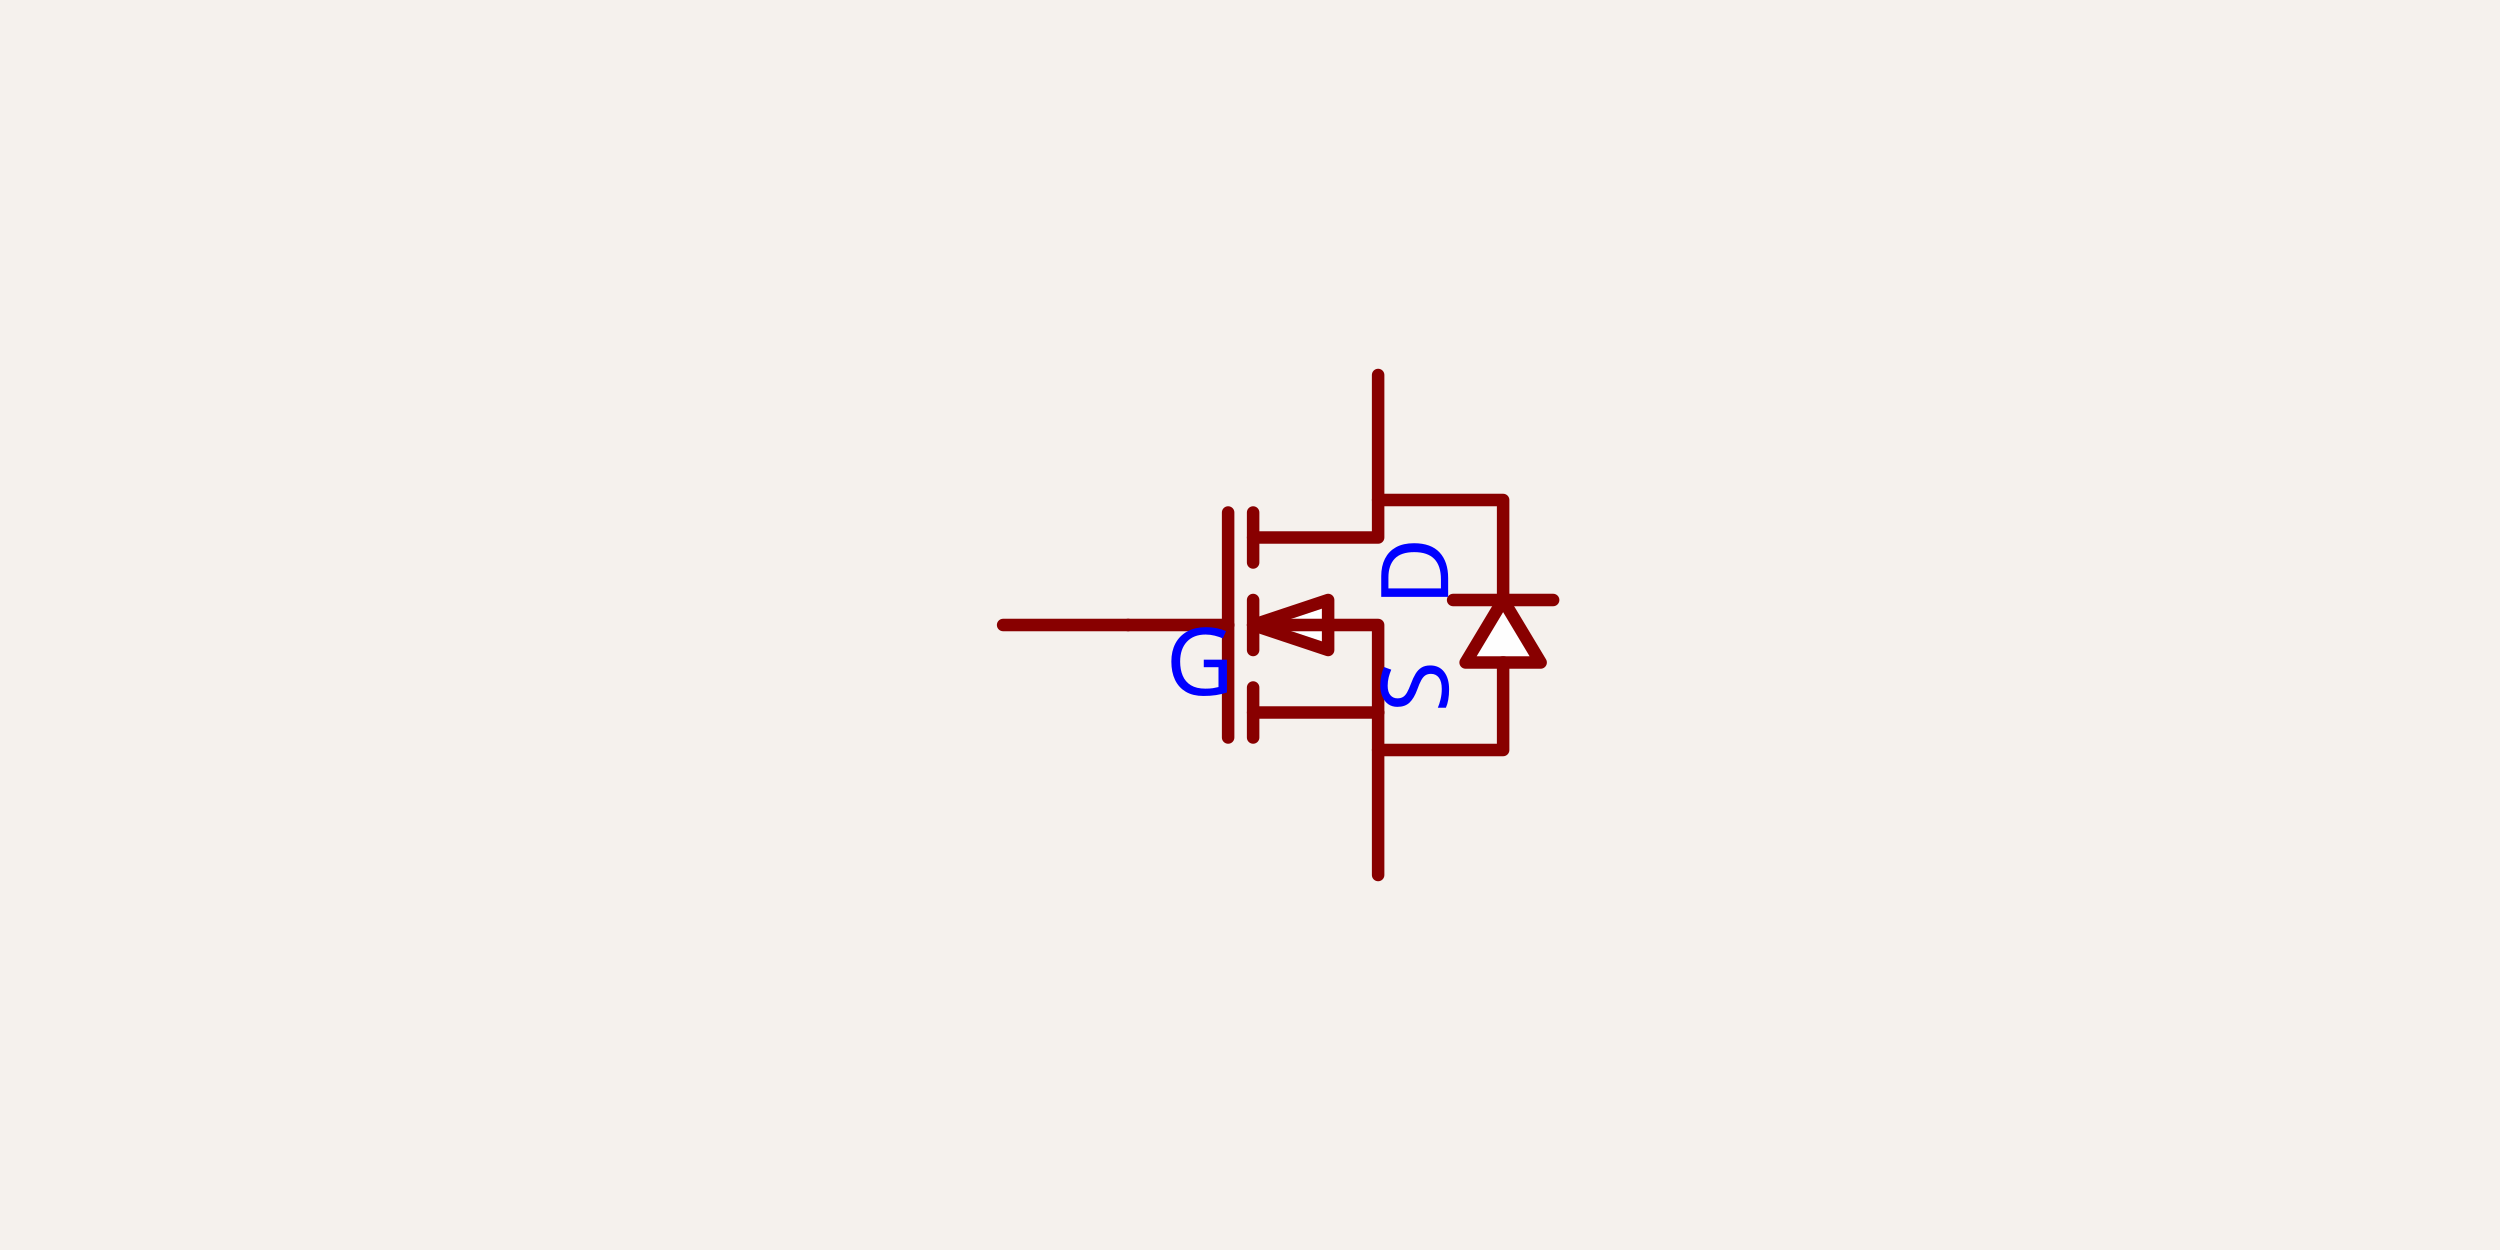
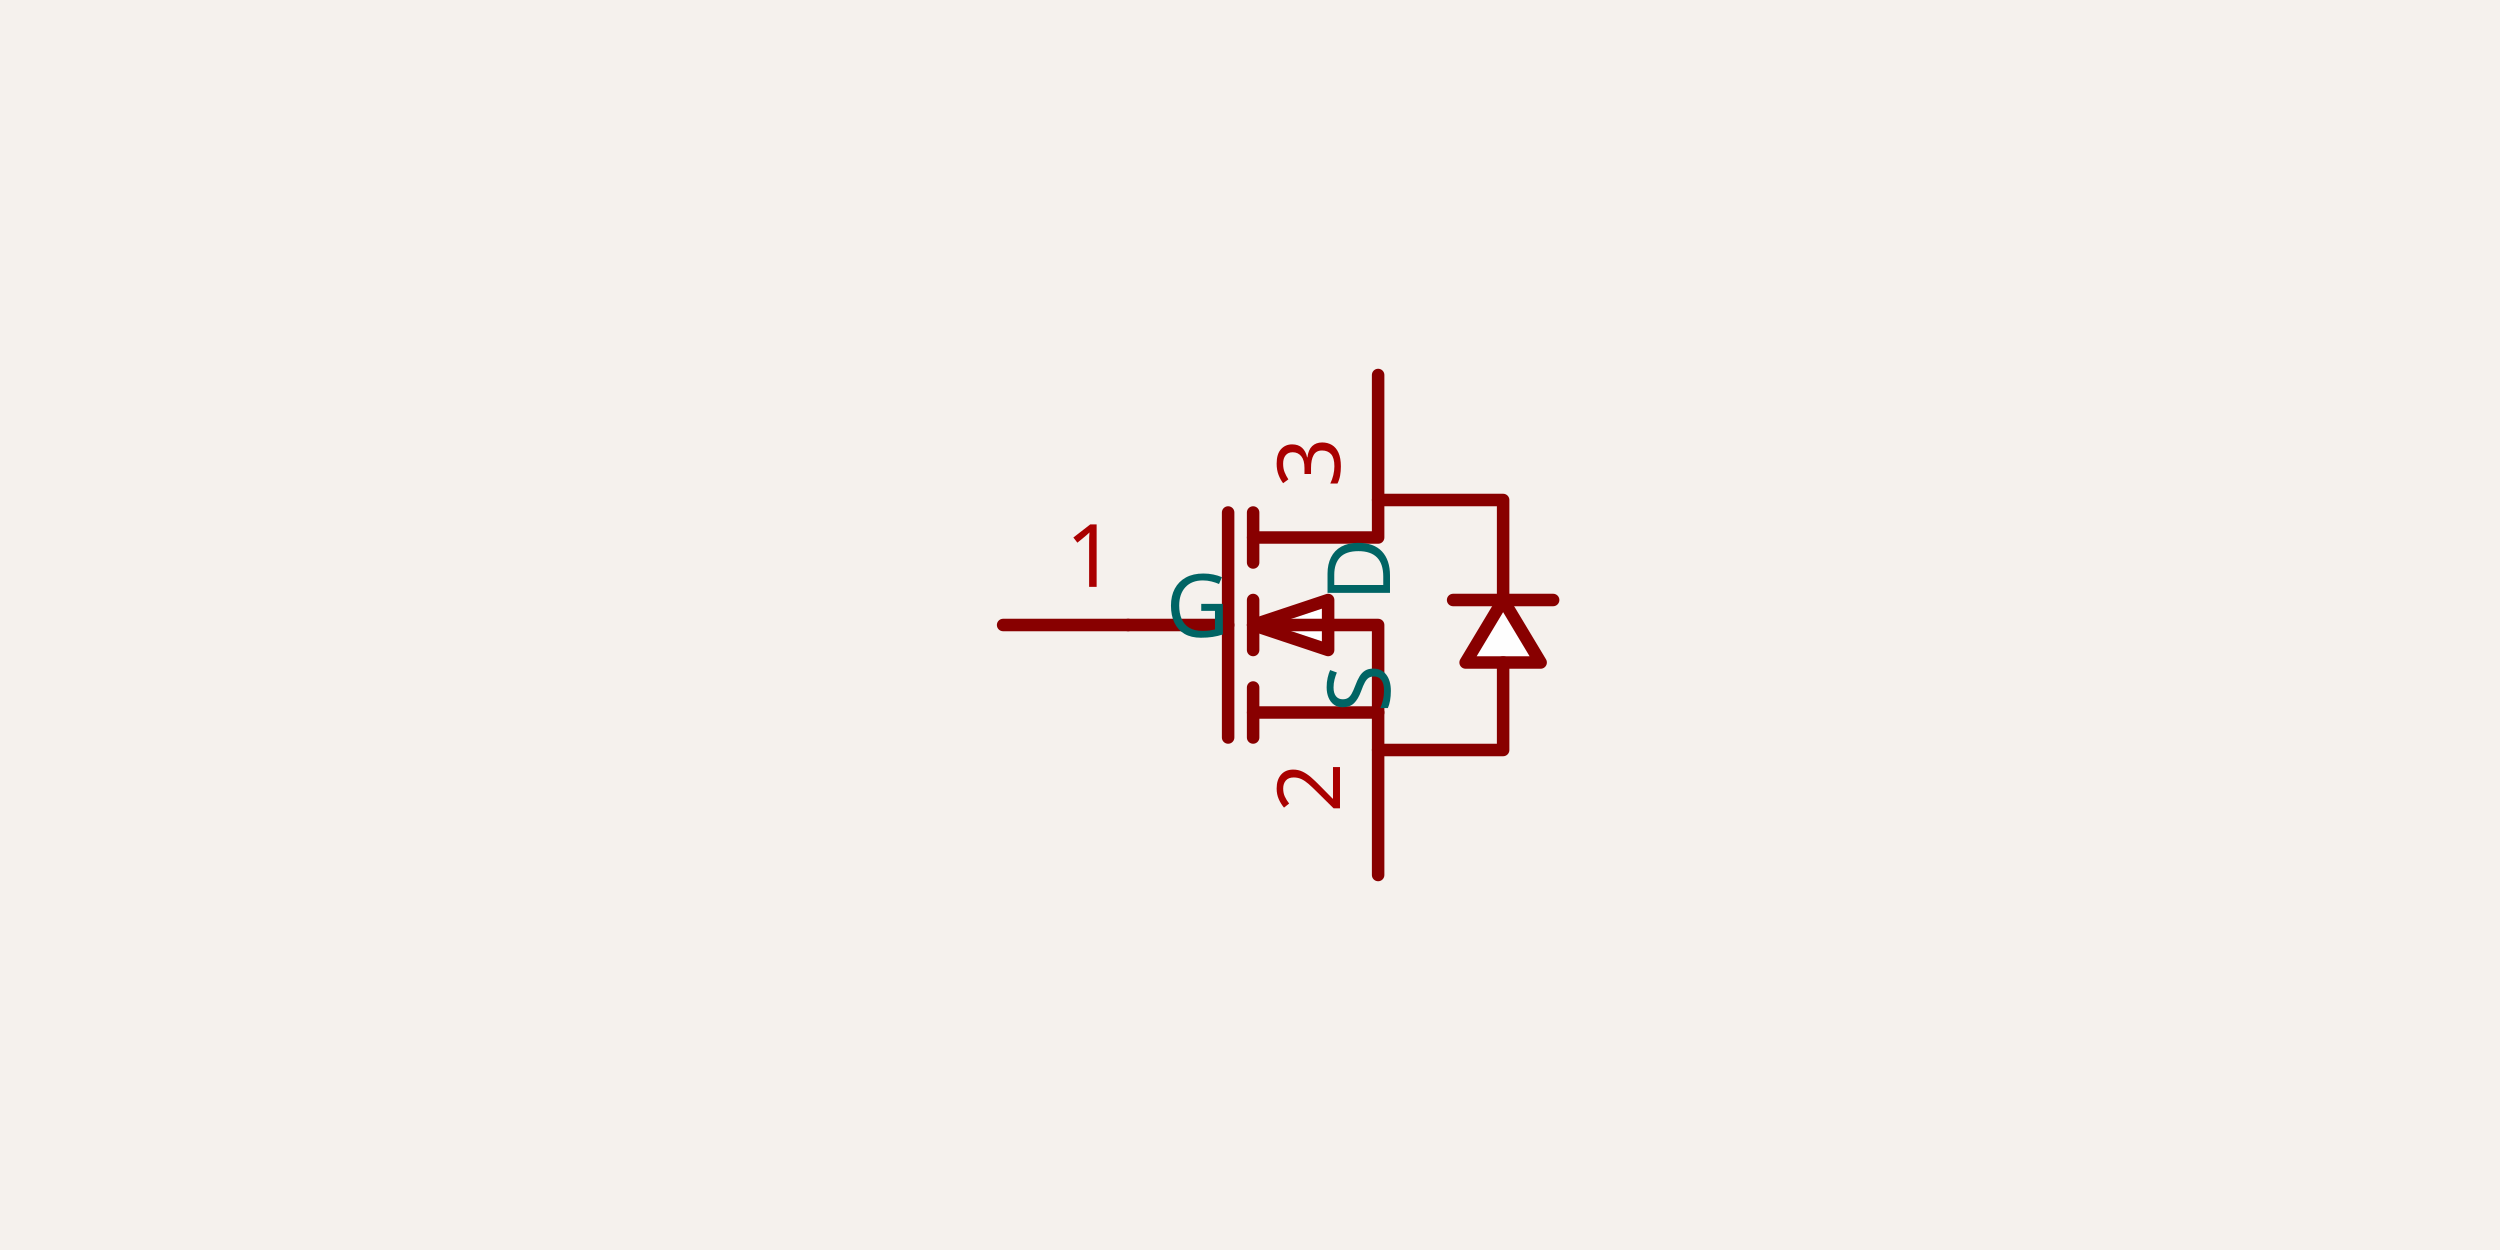
<svg xmlns="http://www.w3.org/2000/svg" class="tscircuit-schematic" width="1200" height="600" style="background-color: rgb(245, 241, 237)" data-real-to-screen-transform="matrix(300,0,0,-300,601.5,300)" data-software-used-string="@tscircuit/core@0.0.1766">
  <style>
              .boundary { fill: rgb(245, 241, 237); }
              .schematic-boundary { fill: none; stroke: #fff; }
              .component { fill: none; stroke: rgb(132, 0, 0); }
              .chip { fill: rgb(255, 255, 194); stroke: rgb(132, 0, 0); }
              .component-pin { fill: none; stroke: rgb(132, 0, 0); }
              .text { font-family: sans-serif; fill: rgb(0, 150, 0); }
              .pin-number { fill: rgb(169, 0, 0); }
              .port-label { fill: rgb(0, 100, 100); }
              .component-name { fill: rgb(0, 100, 100); }

            </style>
  <rect class="boundary" x="0" y="0" width="1200" height="600" />
  <g class="sch-component" data-circuit-json-type="schematic_component" data-schematic-component-id="schematic_component_0">
    <path class="sch-path" d="M 601.5 300 L 637.5 312 L 637.5 288 L 601.5 300" stroke="#880000" stroke-width="6" fill="#FEFEFE" stroke-linecap="round" stroke-linejoin="round" data-schematic-component-id="schematic_component_0" />
    <path class="sch-path" d="M 721.5 288 L 703.5 318 L 739.5 318 L 721.5 288" stroke="#880000" stroke-width="6" fill="#FEFEFE" stroke-linecap="round" stroke-linejoin="round" data-schematic-component-id="schematic_component_0" />
    <path class="sch-path" d="M 601.5 258 L 661.5 258 L 661.5 240 L 721.5 240 L 721.5 288" stroke="#880000" stroke-width="6" fill="none" stroke-linecap="round" stroke-linejoin="round" data-schematic-component-id="schematic_component_0" />
    <path class="sch-path" d="M 601.5 300 L 661.5 300 L 661.5 360 L 721.5 360 L 721.5 318" stroke="#880000" stroke-width="6" fill="none" stroke-linecap="round" stroke-linejoin="round" data-schematic-component-id="schematic_component_0" />
    <path class="sch-path" d="M 661.5 342 L 601.5 342" stroke="#880000" stroke-width="6" fill="none" stroke-linecap="round" stroke-linejoin="round" data-schematic-component-id="schematic_component_0" />
    <path class="sch-path" d="M 589.5 246 L 589.5 354" stroke="#880000" stroke-width="6" fill="none" stroke-linecap="round" stroke-linejoin="round" data-schematic-component-id="schematic_component_0" />
    <path class="sch-path" d="M 601.5 246 L 601.5 270" stroke="#880000" stroke-width="6" fill="none" stroke-linecap="round" stroke-linejoin="round" data-schematic-component-id="schematic_component_0" />
    <path class="sch-path" d="M 601.5 312 L 601.5 288" stroke="#880000" stroke-width="6" fill="none" stroke-linecap="round" stroke-linejoin="round" data-schematic-component-id="schematic_component_0" />
    <path class="sch-path" d="M 601.5 354 L 601.5 330" stroke="#880000" stroke-width="6" fill="none" stroke-linecap="round" stroke-linejoin="round" data-schematic-component-id="schematic_component_0" />
    <path class="sch-path" d="M 541.5 300 L 589.5 300" stroke="#880000" stroke-width="6" fill="none" stroke-linecap="round" stroke-linejoin="round" data-schematic-component-id="schematic_component_0" />
    <path class="sch-path" d="M 745.5 288 L 733.5 288 L 709.5 288 L 697.5 288" stroke="#880000" stroke-width="6" fill="none" stroke-linecap="round" stroke-linejoin="round" data-schematic-component-id="schematic_component_0" />
    <path class="sch-path" d="M 661.5 180 L 661.5 240" stroke="#880000" stroke-width="6" fill="none" stroke-linecap="round" stroke-linejoin="round" data-schematic-component-id="schematic_component_0" />
    <path class="sch-path" d="M 481.5 300 L 541.5 300" stroke="#880000" stroke-width="6" fill="none" stroke-linecap="round" stroke-linejoin="round" data-schematic-component-id="schematic_component_0" />
    <path class="sch-path" d="M 661.5 420 L 661.5 360" stroke="#880000" stroke-width="6" fill="none" stroke-linecap="round" stroke-linejoin="round" data-schematic-component-id="schematic_component_0" />
  </g>
  <g class="schematic-port-hover sch-port-hover" data-schematic-port-id="source_port_0">
    <circle cx="661.5" cy="180" r="12" fill="red" opacity="0" />
  </g>
  <g class="schematic-port-hover sch-port-hover" data-schematic-port-id="source_port_1">
    <circle cx="481.5" cy="300" r="12" fill="red" opacity="0" />
  </g>
  <g class="schematic-port-hover sch-port-hover" data-schematic-port-id="source_port_2">
    <circle cx="661.5" cy="420" r="12" fill="red" opacity="0" />
  </g>
-   <text class="sch-text" x="679.5" y="258" fill="#0000FF" text-anchor="end" dominant-baseline="middle" font-family="sans-serif" font-size="45px" transform="rotate(270, 679.5, 258)">D</text>
-   <text class="sch-text" x="559.5" y="318" fill="#0000FF" text-anchor="start" dominant-baseline="middle" font-family="sans-serif" font-size="45px" transform="rotate(0, 559.5, 318)">G</text>
-   <text class="sch-text" x="679.5" y="342" fill="#0000FF" text-anchor="start" dominant-baseline="middle" font-family="sans-serif" font-size="45px" transform="rotate(270, 679.5, 342)">S</text>
+   <text class="sch-text" x="679.5" y="258" fill="#006464" text-anchor="end" dominant-baseline="ideographic" font-family="sans-serif" font-size="42px" transform="rotate(270, 679.5, 258)">D</text>
+   <text class="sch-text" x="655.5" y="234" fill="#A90000" text-anchor="start" dominant-baseline="ideographic" font-family="sans-serif" font-size="42px" transform="rotate(270, 655.5, 234)">3</text>
+   <text class="sch-text" x="559.5" y="318" fill="#006464" text-anchor="start" dominant-baseline="ideographic" font-family="sans-serif" font-size="42px" transform="rotate(0, 559.5, 318)">G</text>
+   <text class="sch-text" x="535.5" y="294" fill="#A90000" text-anchor="end" dominant-baseline="ideographic" font-family="sans-serif" font-size="42px" transform="rotate(0, 535.5, 294)">1</text>
+   <text class="sch-text" x="679.5" y="342" fill="#006464" text-anchor="start" dominant-baseline="ideographic" font-family="sans-serif" font-size="42px" transform="rotate(270, 679.5, 342)">S</text>
+   <text class="sch-text" x="655.5" y="366" fill="#A90000" text-anchor="end" dominant-baseline="ideographic" font-family="sans-serif" font-size="42px" transform="rotate(270, 655.5, 366)">2</text>
</svg>
